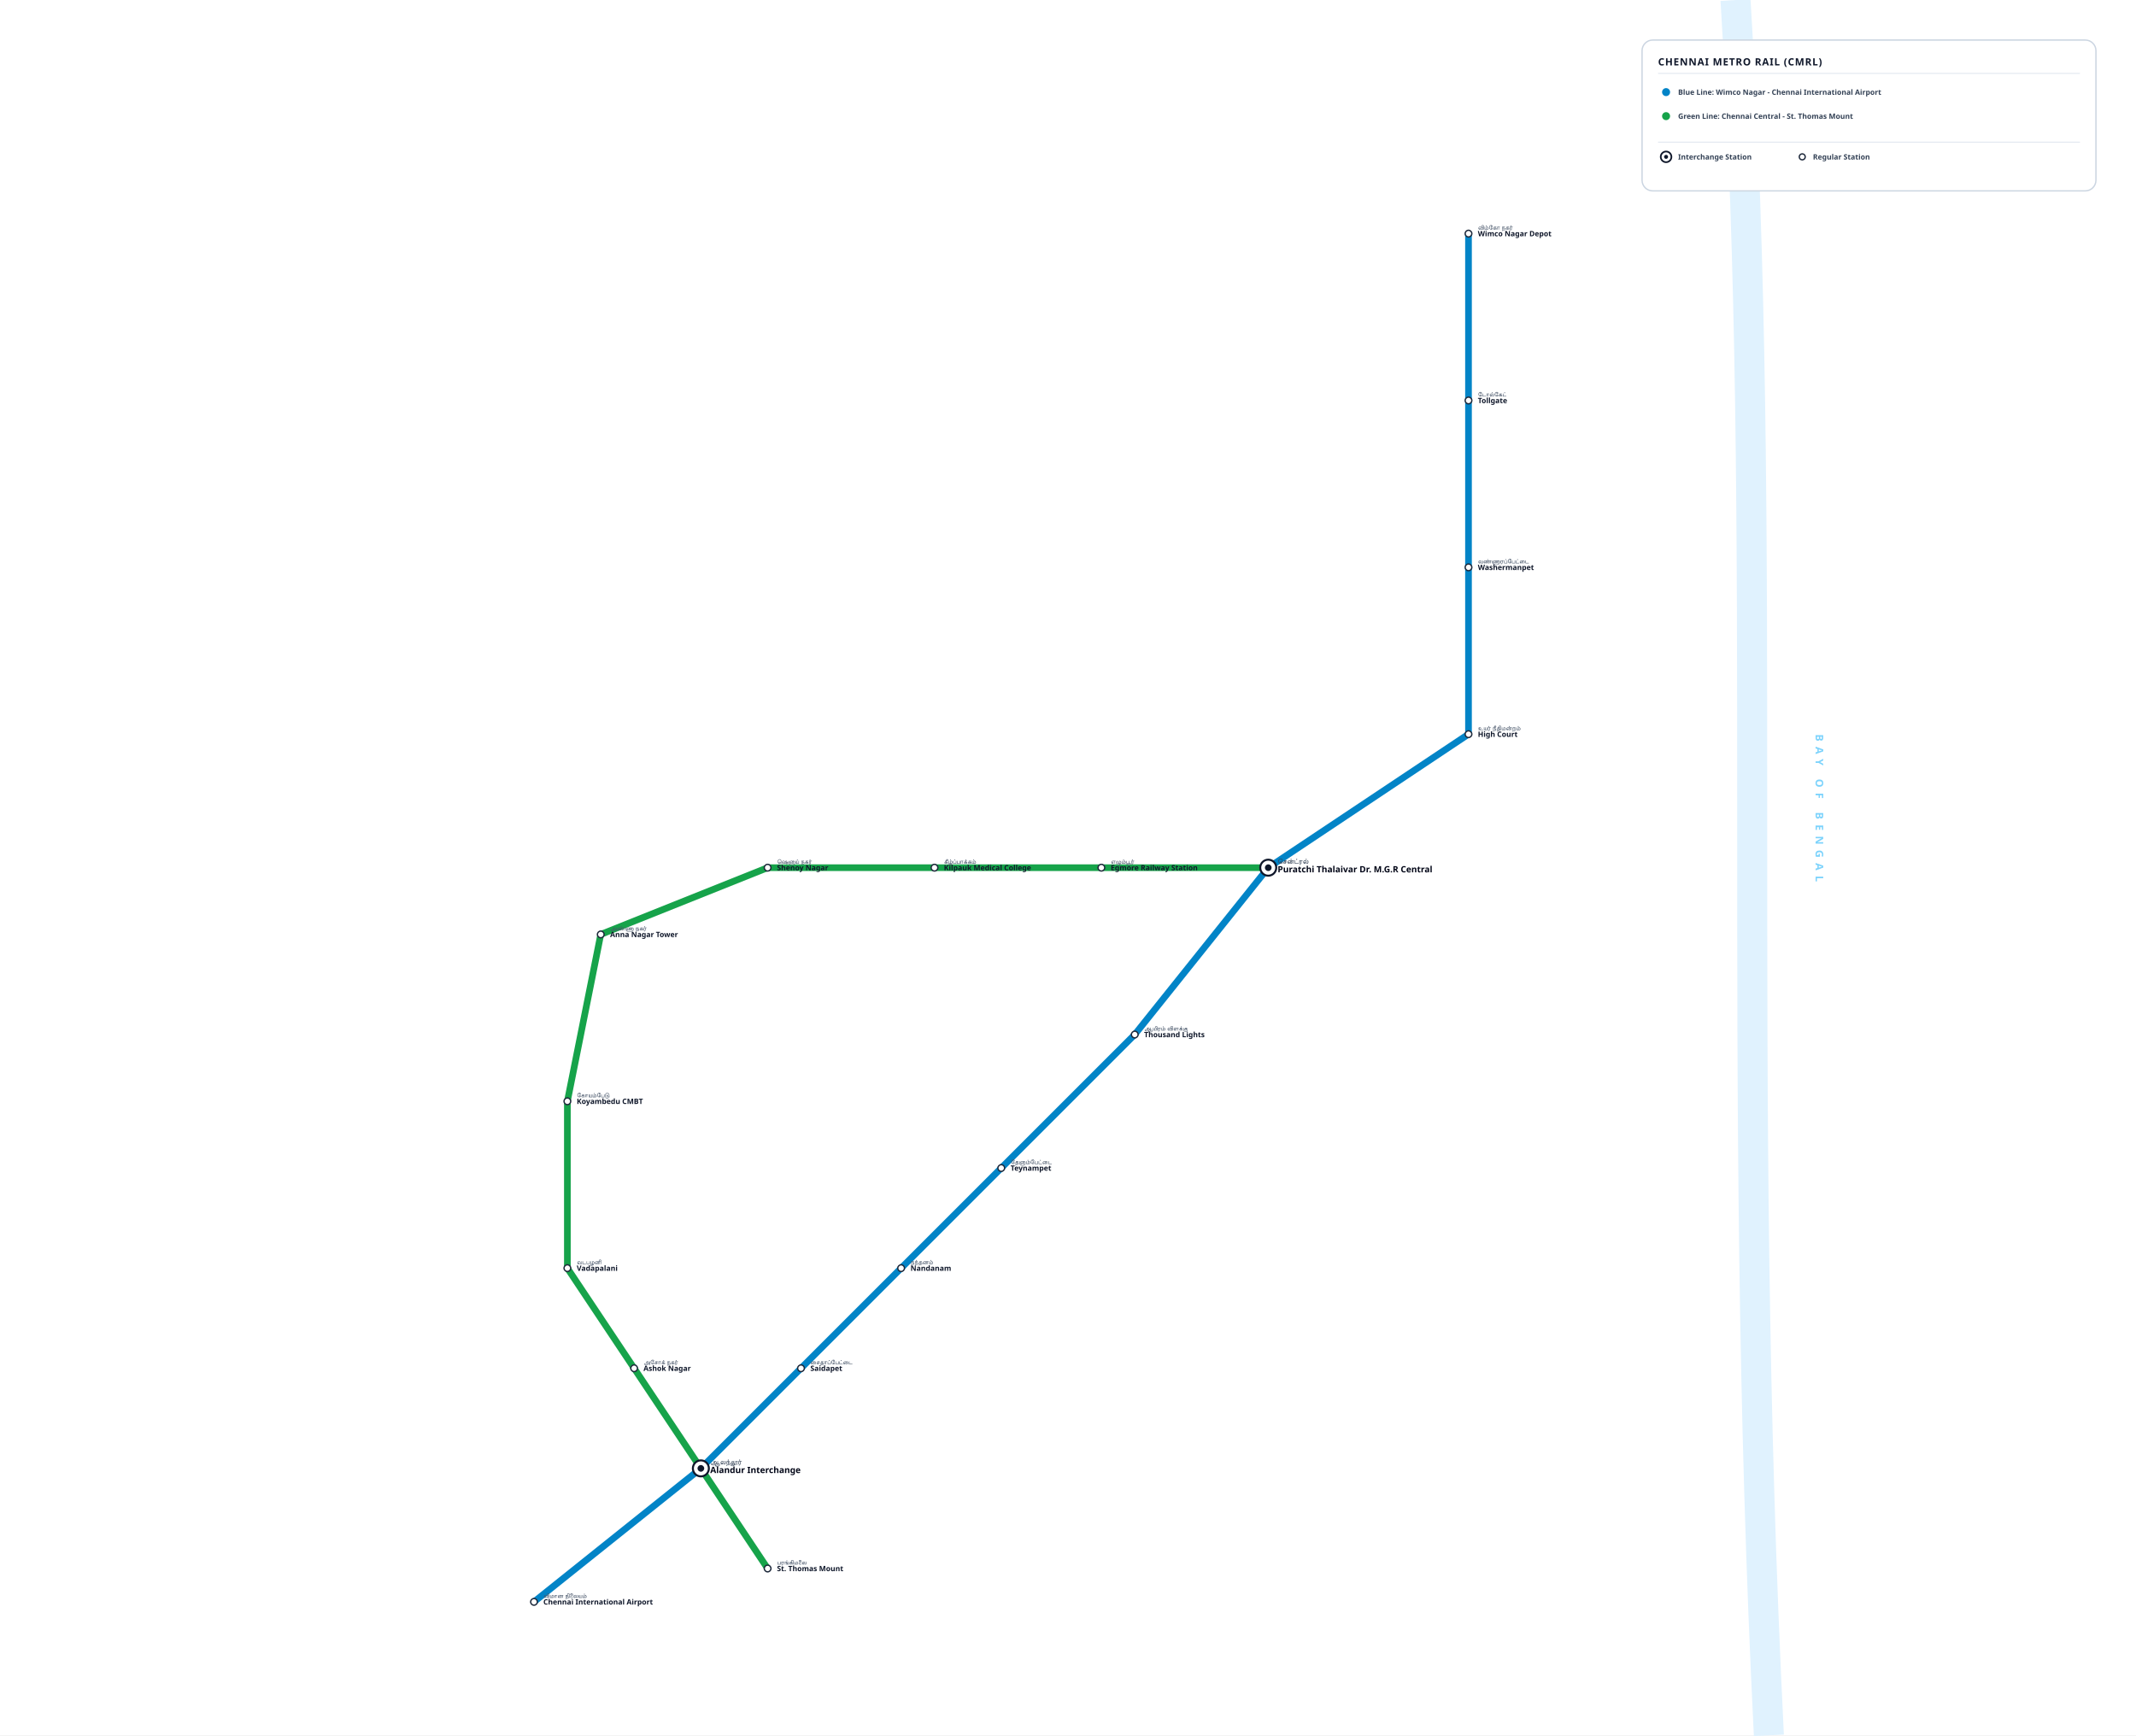
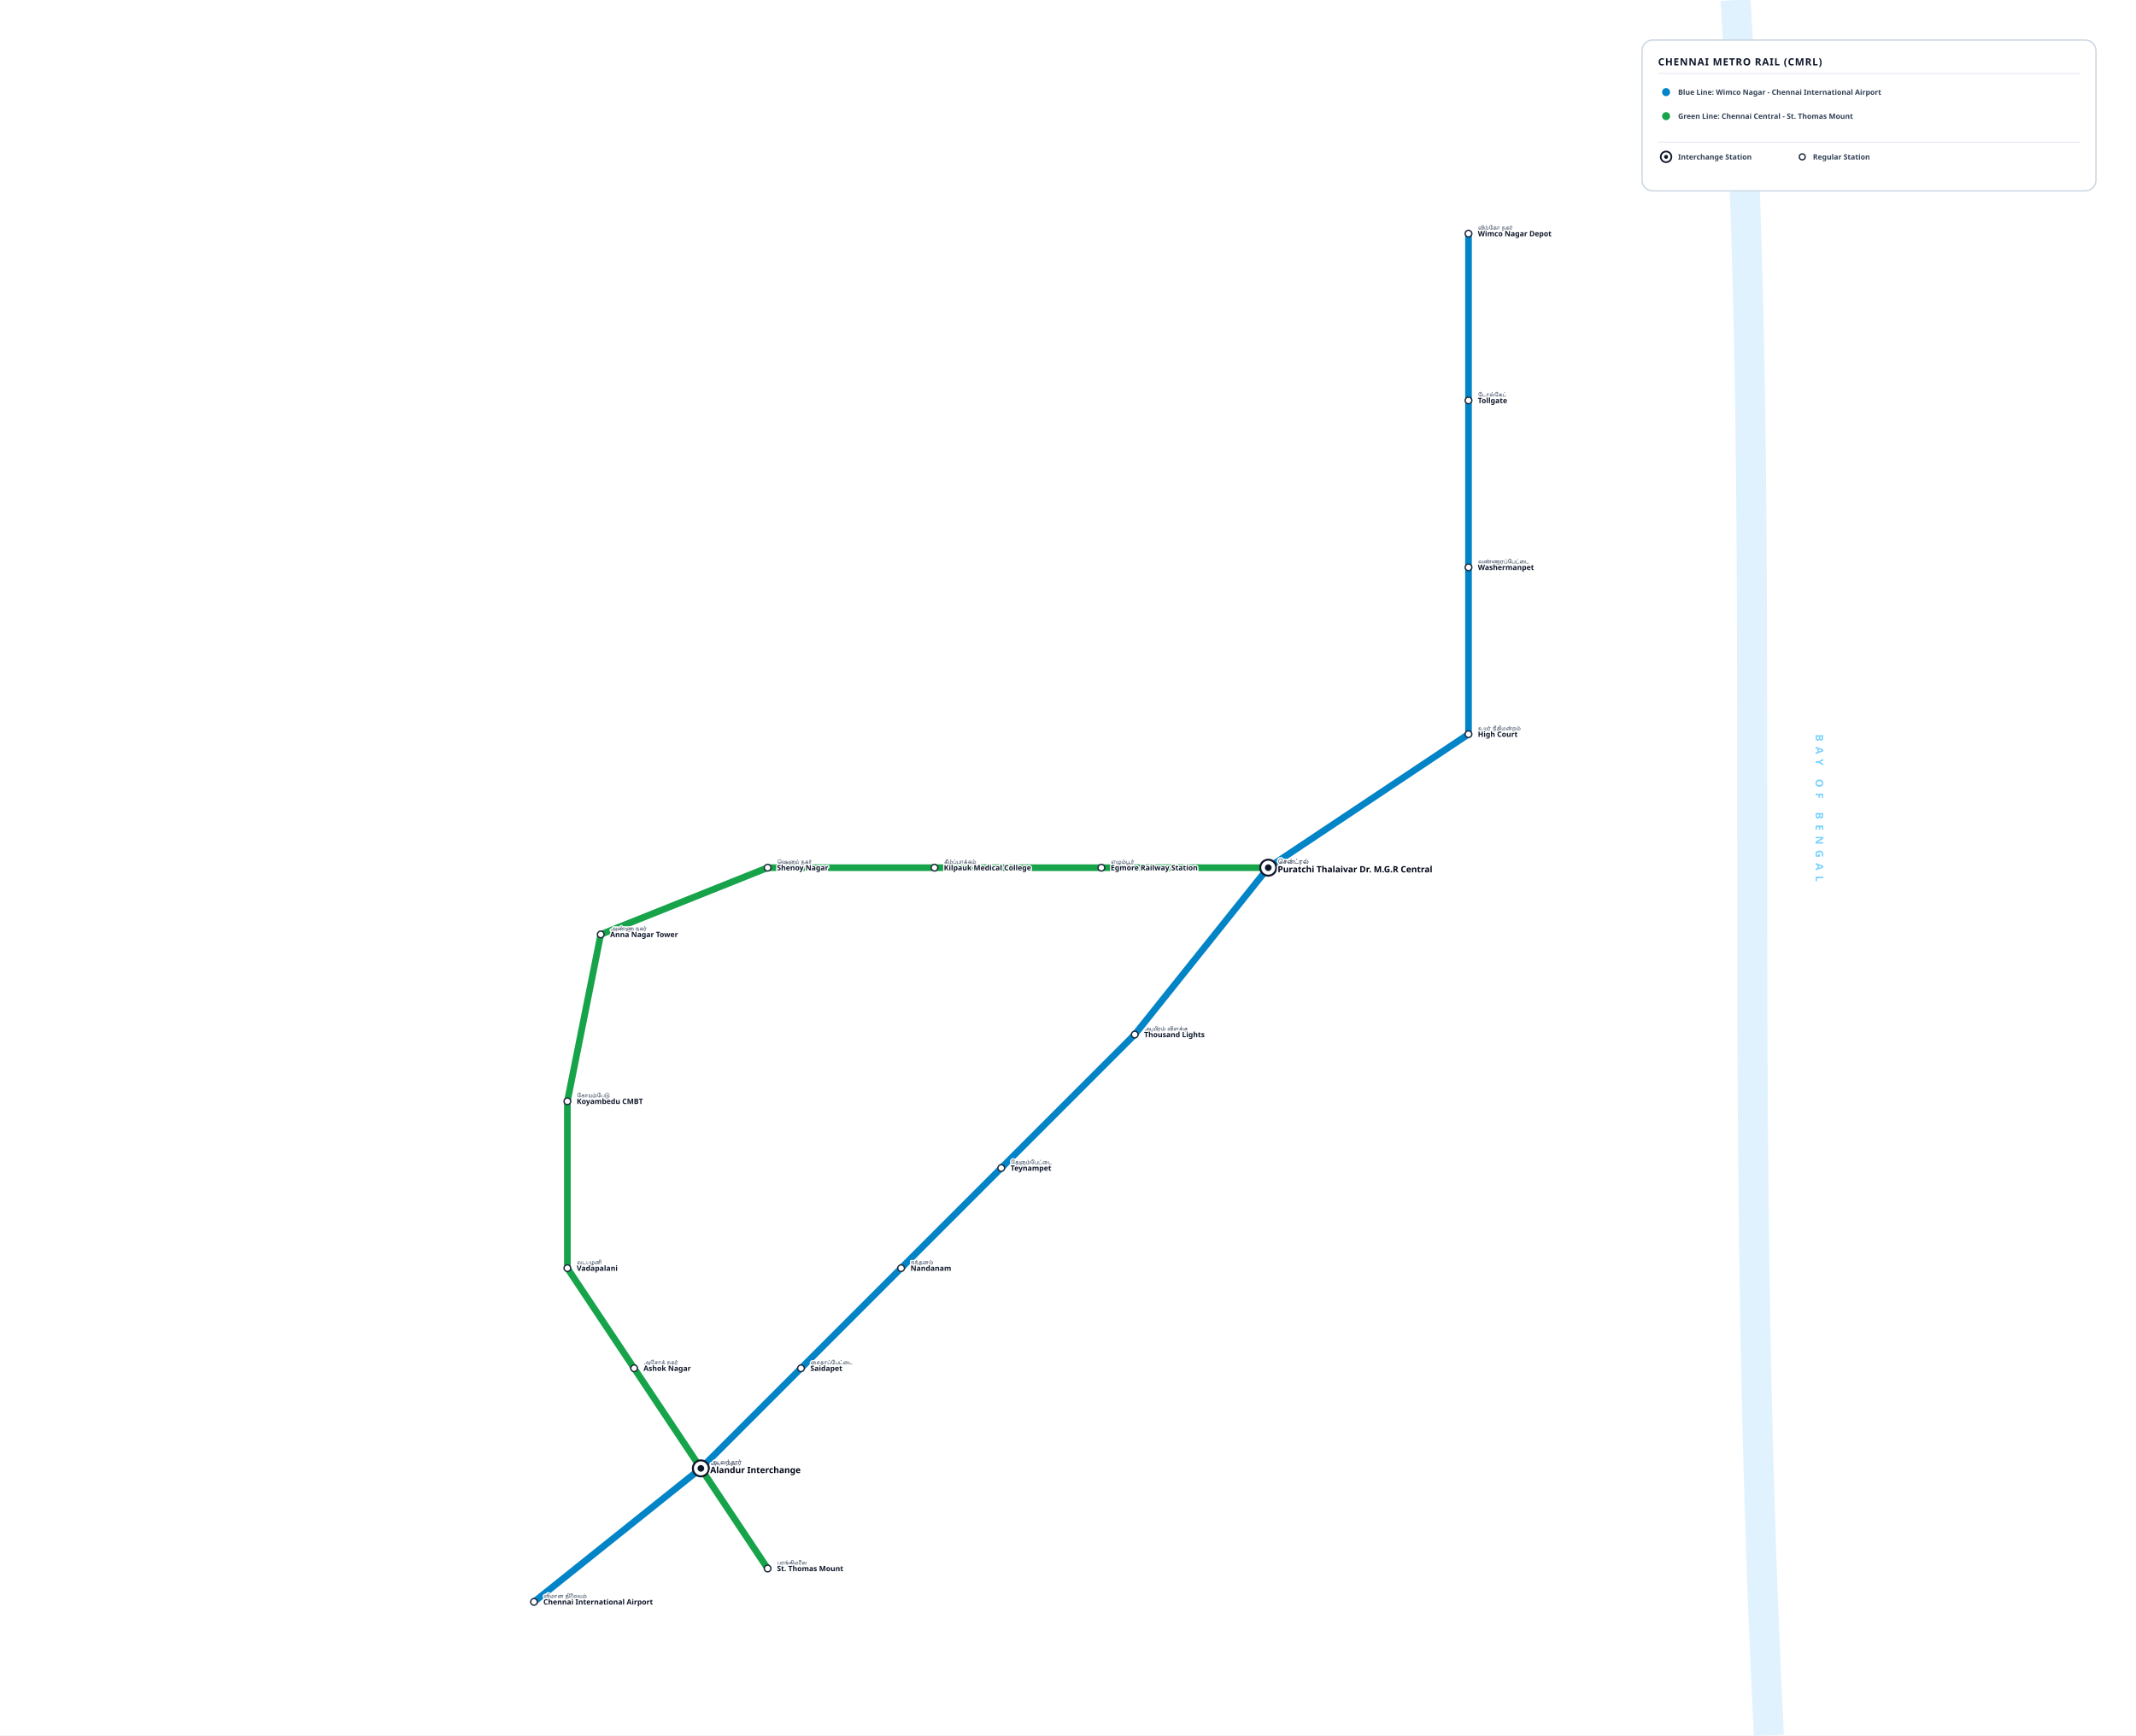
<svg xmlns="http://www.w3.org/2000/svg" viewBox="0 0 3200 2600" width="100%" height="100%">
  <rect width="3200" height="2600" fill="#FFFFFF" />
  <path d="M 2600 0 C 2650 800, 2600 1600, 2650 2600" fill="none" stroke="#E0F2FE" stroke-width="45" />
  <text x="2720" y="1100" font-family="sans-serif" font-size="16" font-weight="800" fill="#7DD3FC" letter-spacing="8" transform="rotate(90 2720 1100)">BAY OF BENGAL</text>
  <g stroke-linecap="round" stroke-linejoin="round">
    <path d="M 2200 350 L 2200 600 L 2200 850 L 2200 1100 L 1900 1300 L 1700 1550 L 1500 1750 L 1350 1900 L 1200 2050 L 1050 2200 L 800 2400" fill="none" stroke="#0284C7" stroke-width="10" />
    <path d="M 1900 1300 L 1650 1300 L 1400 1300 L 1150 1300 L 900 1400 L 850 1650 L 850 1900 L 950 2050 L 1050 2200 L 1150 2350" fill="none" stroke="#16A34A" stroke-width="10" />
  </g>
  <g id="stations-layer">
    <circle cx="2200" cy="350" r="5" fill="#FFFFFF" stroke="#1E293B" stroke-width="2" />
-     <text x="2214" y="344" text-anchor="start" font-family="sans-serif" font-size="9.5" font-weight="500" fill="#475569">விம்கோ நகர்</text>
-     <text x="2214" y="354" text-anchor="start" font-family="sans-serif" font-size="11" font-weight="600" fill="#0F172A">Wimco Nagar Depot</text>
+     <text x="2214" y="344" text-anchor="start" font-family="sans-serif" font-size="9.5" font-weight="500" fill="#475569" paint-order="stroke" stroke="#FFFFFF" stroke-width="4" stroke-linejoin="round">விம்கோ நகர்</text>
+     <text x="2214" y="354" text-anchor="start" font-family="sans-serif" font-size="11" font-weight="600" fill="#0F172A" paint-order="stroke" stroke="#FFFFFF" stroke-width="4" stroke-linejoin="round">Wimco Nagar Depot</text>
    <circle cx="2200" cy="600" r="5" fill="#FFFFFF" stroke="#1E293B" stroke-width="2" />
-     <text x="2214" y="594" text-anchor="start" font-family="sans-serif" font-size="9.5" font-weight="500" fill="#475569">டோல்கேட்</text>
-     <text x="2214" y="604" text-anchor="start" font-family="sans-serif" font-size="11" font-weight="600" fill="#0F172A">Tollgate</text>
+     <text x="2214" y="594" text-anchor="start" font-family="sans-serif" font-size="9.5" font-weight="500" fill="#475569" paint-order="stroke" stroke="#FFFFFF" stroke-width="4" stroke-linejoin="round">டோல்கேட்</text>
+     <text x="2214" y="604" text-anchor="start" font-family="sans-serif" font-size="11" font-weight="600" fill="#0F172A" paint-order="stroke" stroke="#FFFFFF" stroke-width="4" stroke-linejoin="round">Tollgate</text>
    <circle cx="2200" cy="850" r="5" fill="#FFFFFF" stroke="#1E293B" stroke-width="2" />
-     <text x="2214" y="844" text-anchor="start" font-family="sans-serif" font-size="9.5" font-weight="500" fill="#475569">வண்ணாரப்பேட்டை</text>
-     <text x="2214" y="854" text-anchor="start" font-family="sans-serif" font-size="11" font-weight="600" fill="#0F172A">Washermanpet</text>
+     <text x="2214" y="844" text-anchor="start" font-family="sans-serif" font-size="9.5" font-weight="500" fill="#475569" paint-order="stroke" stroke="#FFFFFF" stroke-width="4" stroke-linejoin="round">வண்ணாரப்பேட்டை</text>
+     <text x="2214" y="854" text-anchor="start" font-family="sans-serif" font-size="11" font-weight="600" fill="#0F172A" paint-order="stroke" stroke="#FFFFFF" stroke-width="4" stroke-linejoin="round">Washermanpet</text>
    <circle cx="2200" cy="1100" r="5" fill="#FFFFFF" stroke="#1E293B" stroke-width="2" />
-     <text x="2214" y="1094" text-anchor="start" font-family="sans-serif" font-size="9.5" font-weight="500" fill="#475569">உயர் நீதிமன்றம்</text>
-     <text x="2214" y="1104" text-anchor="start" font-family="sans-serif" font-size="11" font-weight="600" fill="#0F172A">High Court</text>
+     <text x="2214" y="1094" text-anchor="start" font-family="sans-serif" font-size="9.5" font-weight="500" fill="#475569" paint-order="stroke" stroke="#FFFFFF" stroke-width="4" stroke-linejoin="round">உயர் நீதிமன்றம்</text>
+     <text x="2214" y="1104" text-anchor="start" font-family="sans-serif" font-size="11" font-weight="600" fill="#0F172A" paint-order="stroke" stroke="#FFFFFF" stroke-width="4" stroke-linejoin="round">High Court</text>
    <circle cx="1900" cy="1300" r="12" fill="#FFFFFF" stroke="#0F172A" stroke-width="3" />
    <circle cx="1900" cy="1300" r="5" fill="#0F172A" />
-     <text x="1914" y="1294" text-anchor="start" font-family="sans-serif" font-size="11" font-weight="600" fill="#334155">சென்ட்ரல்</text>
-     <text x="1914" y="1307" text-anchor="start" font-family="sans-serif" font-size="13" font-weight="bold" fill="#020617">Puratchi Thalaivar Dr. M.G.R Central</text>
+     <text x="1914" y="1294" text-anchor="start" font-family="sans-serif" font-size="11" font-weight="600" fill="#334155" paint-order="stroke" stroke="#FFFFFF" stroke-width="4.5" stroke-linejoin="round">சென்ட்ரல்</text>
+     <text x="1914" y="1307" text-anchor="start" font-family="sans-serif" font-size="13" font-weight="bold" fill="#020617" paint-order="stroke" stroke="#FFFFFF" stroke-width="4.5" stroke-linejoin="round">Puratchi Thalaivar Dr. M.G.R Central</text>
    <circle cx="1700" cy="1550" r="5" fill="#FFFFFF" stroke="#1E293B" stroke-width="2" />
-     <text x="1714" y="1544" text-anchor="start" font-family="sans-serif" font-size="9.5" font-weight="500" fill="#475569">ஆயிரம் விளக்கு</text>
-     <text x="1714" y="1554" text-anchor="start" font-family="sans-serif" font-size="11" font-weight="600" fill="#0F172A">Thousand Lights</text>
+     <text x="1714" y="1544" text-anchor="start" font-family="sans-serif" font-size="9.5" font-weight="500" fill="#475569" paint-order="stroke" stroke="#FFFFFF" stroke-width="4" stroke-linejoin="round">ஆயிரம் விளக்கு</text>
+     <text x="1714" y="1554" text-anchor="start" font-family="sans-serif" font-size="11" font-weight="600" fill="#0F172A" paint-order="stroke" stroke="#FFFFFF" stroke-width="4" stroke-linejoin="round">Thousand Lights</text>
    <circle cx="1500" cy="1750" r="5" fill="#FFFFFF" stroke="#1E293B" stroke-width="2" />
-     <text x="1514" y="1744" text-anchor="start" font-family="sans-serif" font-size="9.5" font-weight="500" fill="#475569">தேனாம்பேட்டை</text>
-     <text x="1514" y="1754" text-anchor="start" font-family="sans-serif" font-size="11" font-weight="600" fill="#0F172A">Teynampet</text>
+     <text x="1514" y="1744" text-anchor="start" font-family="sans-serif" font-size="9.5" font-weight="500" fill="#475569" paint-order="stroke" stroke="#FFFFFF" stroke-width="4" stroke-linejoin="round">தேனாம்பேட்டை</text>
+     <text x="1514" y="1754" text-anchor="start" font-family="sans-serif" font-size="11" font-weight="600" fill="#0F172A" paint-order="stroke" stroke="#FFFFFF" stroke-width="4" stroke-linejoin="round">Teynampet</text>
    <circle cx="1350" cy="1900" r="5" fill="#FFFFFF" stroke="#1E293B" stroke-width="2" />
-     <text x="1364" y="1894" text-anchor="start" font-family="sans-serif" font-size="9.5" font-weight="500" fill="#475569">நந்தனம்</text>
-     <text x="1364" y="1904" text-anchor="start" font-family="sans-serif" font-size="11" font-weight="600" fill="#0F172A">Nandanam</text>
+     <text x="1364" y="1894" text-anchor="start" font-family="sans-serif" font-size="9.5" font-weight="500" fill="#475569" paint-order="stroke" stroke="#FFFFFF" stroke-width="4" stroke-linejoin="round">நந்தனம்</text>
+     <text x="1364" y="1904" text-anchor="start" font-family="sans-serif" font-size="11" font-weight="600" fill="#0F172A" paint-order="stroke" stroke="#FFFFFF" stroke-width="4" stroke-linejoin="round">Nandanam</text>
    <circle cx="1200" cy="2050" r="5" fill="#FFFFFF" stroke="#1E293B" stroke-width="2" />
-     <text x="1214" y="2044" text-anchor="start" font-family="sans-serif" font-size="9.5" font-weight="500" fill="#475569">சைதாப்பேட்டை</text>
-     <text x="1214" y="2054" text-anchor="start" font-family="sans-serif" font-size="11" font-weight="600" fill="#0F172A">Saidapet</text>
+     <text x="1214" y="2044" text-anchor="start" font-family="sans-serif" font-size="9.5" font-weight="500" fill="#475569" paint-order="stroke" stroke="#FFFFFF" stroke-width="4" stroke-linejoin="round">சைதாப்பேட்டை</text>
+     <text x="1214" y="2054" text-anchor="start" font-family="sans-serif" font-size="11" font-weight="600" fill="#0F172A" paint-order="stroke" stroke="#FFFFFF" stroke-width="4" stroke-linejoin="round">Saidapet</text>
    <circle cx="1050" cy="2200" r="12" fill="#FFFFFF" stroke="#0F172A" stroke-width="3" />
    <circle cx="1050" cy="2200" r="5" fill="#0F172A" />
-     <text x="1064" y="2194" text-anchor="start" font-family="sans-serif" font-size="11" font-weight="600" fill="#334155">ஆலந்தூர்</text>
-     <text x="1064" y="2207" text-anchor="start" font-family="sans-serif" font-size="13" font-weight="bold" fill="#020617">Alandur Interchange</text>
+     <text x="1064" y="2194" text-anchor="start" font-family="sans-serif" font-size="11" font-weight="600" fill="#334155" paint-order="stroke" stroke="#FFFFFF" stroke-width="4.5" stroke-linejoin="round">ஆலந்தூர்</text>
+     <text x="1064" y="2207" text-anchor="start" font-family="sans-serif" font-size="13" font-weight="bold" fill="#020617" paint-order="stroke" stroke="#FFFFFF" stroke-width="4.5" stroke-linejoin="round">Alandur Interchange</text>
    <circle cx="800" cy="2400" r="5" fill="#FFFFFF" stroke="#1E293B" stroke-width="2" />
-     <text x="814" y="2394" text-anchor="start" font-family="sans-serif" font-size="9.5" font-weight="500" fill="#475569">விமான நிலையம்</text>
-     <text x="814" y="2404" text-anchor="start" font-family="sans-serif" font-size="11" font-weight="600" fill="#0F172A">Chennai International Airport</text>
+     <text x="814" y="2394" text-anchor="start" font-family="sans-serif" font-size="9.5" font-weight="500" fill="#475569" paint-order="stroke" stroke="#FFFFFF" stroke-width="4" stroke-linejoin="round">விமான நிலையம்</text>
+     <text x="814" y="2404" text-anchor="start" font-family="sans-serif" font-size="11" font-weight="600" fill="#0F172A" paint-order="stroke" stroke="#FFFFFF" stroke-width="4" stroke-linejoin="round">Chennai International Airport</text>
    <circle cx="1650" cy="1300" r="5" fill="#FFFFFF" stroke="#1E293B" stroke-width="2" />
-     <text x="1664" y="1294" text-anchor="start" font-family="sans-serif" font-size="9.5" font-weight="500" fill="#475569">எழும்பூர்</text>
-     <text x="1664" y="1304" text-anchor="start" font-family="sans-serif" font-size="11" font-weight="600" fill="#0F172A">Egmore Railway Station</text>
+     <text x="1664" y="1294" text-anchor="start" font-family="sans-serif" font-size="9.5" font-weight="500" fill="#475569" paint-order="stroke" stroke="#FFFFFF" stroke-width="4" stroke-linejoin="round">எழும்பூர்</text>
+     <text x="1664" y="1304" text-anchor="start" font-family="sans-serif" font-size="11" font-weight="600" fill="#0F172A" paint-order="stroke" stroke="#FFFFFF" stroke-width="4" stroke-linejoin="round">Egmore Railway Station</text>
    <circle cx="1400" cy="1300" r="5" fill="#FFFFFF" stroke="#1E293B" stroke-width="2" />
-     <text x="1414" y="1294" text-anchor="start" font-family="sans-serif" font-size="9.5" font-weight="500" fill="#475569">கீழ்ப்பாக்கம்</text>
-     <text x="1414" y="1304" text-anchor="start" font-family="sans-serif" font-size="11" font-weight="600" fill="#0F172A">Kilpauk Medical College</text>
+     <text x="1414" y="1294" text-anchor="start" font-family="sans-serif" font-size="9.5" font-weight="500" fill="#475569" paint-order="stroke" stroke="#FFFFFF" stroke-width="4" stroke-linejoin="round">கீழ்ப்பாக்கம்</text>
+     <text x="1414" y="1304" text-anchor="start" font-family="sans-serif" font-size="11" font-weight="600" fill="#0F172A" paint-order="stroke" stroke="#FFFFFF" stroke-width="4" stroke-linejoin="round">Kilpauk Medical College</text>
    <circle cx="1150" cy="1300" r="5" fill="#FFFFFF" stroke="#1E293B" stroke-width="2" />
-     <text x="1164" y="1294" text-anchor="start" font-family="sans-serif" font-size="9.5" font-weight="500" fill="#475569">ஷெனாய் நகர்</text>
-     <text x="1164" y="1304" text-anchor="start" font-family="sans-serif" font-size="11" font-weight="600" fill="#0F172A">Shenoy Nagar</text>
+     <text x="1164" y="1294" text-anchor="start" font-family="sans-serif" font-size="9.5" font-weight="500" fill="#475569" paint-order="stroke" stroke="#FFFFFF" stroke-width="4" stroke-linejoin="round">ஷெனாய் நகர்</text>
+     <text x="1164" y="1304" text-anchor="start" font-family="sans-serif" font-size="11" font-weight="600" fill="#0F172A" paint-order="stroke" stroke="#FFFFFF" stroke-width="4" stroke-linejoin="round">Shenoy Nagar</text>
    <circle cx="900" cy="1400" r="5" fill="#FFFFFF" stroke="#1E293B" stroke-width="2" />
-     <text x="914" y="1394" text-anchor="start" font-family="sans-serif" font-size="9.5" font-weight="500" fill="#475569">அண்ணா நகர்</text>
-     <text x="914" y="1404" text-anchor="start" font-family="sans-serif" font-size="11" font-weight="600" fill="#0F172A">Anna Nagar Tower</text>
+     <text x="914" y="1394" text-anchor="start" font-family="sans-serif" font-size="9.5" font-weight="500" fill="#475569" paint-order="stroke" stroke="#FFFFFF" stroke-width="4" stroke-linejoin="round">அண்ணா நகர்</text>
+     <text x="914" y="1404" text-anchor="start" font-family="sans-serif" font-size="11" font-weight="600" fill="#0F172A" paint-order="stroke" stroke="#FFFFFF" stroke-width="4" stroke-linejoin="round">Anna Nagar Tower</text>
    <circle cx="850" cy="1650" r="5" fill="#FFFFFF" stroke="#1E293B" stroke-width="2" />
-     <text x="864" y="1644" text-anchor="start" font-family="sans-serif" font-size="9.5" font-weight="500" fill="#475569">கோயம்பேடு</text>
-     <text x="864" y="1654" text-anchor="start" font-family="sans-serif" font-size="11" font-weight="600" fill="#0F172A">Koyambedu CMBT</text>
+     <text x="864" y="1644" text-anchor="start" font-family="sans-serif" font-size="9.5" font-weight="500" fill="#475569" paint-order="stroke" stroke="#FFFFFF" stroke-width="4" stroke-linejoin="round">கோயம்பேடு</text>
+     <text x="864" y="1654" text-anchor="start" font-family="sans-serif" font-size="11" font-weight="600" fill="#0F172A" paint-order="stroke" stroke="#FFFFFF" stroke-width="4" stroke-linejoin="round">Koyambedu CMBT</text>
    <circle cx="850" cy="1900" r="5" fill="#FFFFFF" stroke="#1E293B" stroke-width="2" />
-     <text x="864" y="1894" text-anchor="start" font-family="sans-serif" font-size="9.5" font-weight="500" fill="#475569">வடபழனி</text>
-     <text x="864" y="1904" text-anchor="start" font-family="sans-serif" font-size="11" font-weight="600" fill="#0F172A">Vadapalani</text>
+     <text x="864" y="1894" text-anchor="start" font-family="sans-serif" font-size="9.5" font-weight="500" fill="#475569" paint-order="stroke" stroke="#FFFFFF" stroke-width="4" stroke-linejoin="round">வடபழனி</text>
+     <text x="864" y="1904" text-anchor="start" font-family="sans-serif" font-size="11" font-weight="600" fill="#0F172A" paint-order="stroke" stroke="#FFFFFF" stroke-width="4" stroke-linejoin="round">Vadapalani</text>
    <circle cx="950" cy="2050" r="5" fill="#FFFFFF" stroke="#1E293B" stroke-width="2" />
-     <text x="964" y="2044" text-anchor="start" font-family="sans-serif" font-size="9.5" font-weight="500" fill="#475569">அசோக் நகர்</text>
-     <text x="964" y="2054" text-anchor="start" font-family="sans-serif" font-size="11" font-weight="600" fill="#0F172A">Ashok Nagar</text>
+     <text x="964" y="2044" text-anchor="start" font-family="sans-serif" font-size="9.5" font-weight="500" fill="#475569" paint-order="stroke" stroke="#FFFFFF" stroke-width="4" stroke-linejoin="round">அசோக் நகர்</text>
+     <text x="964" y="2054" text-anchor="start" font-family="sans-serif" font-size="11" font-weight="600" fill="#0F172A" paint-order="stroke" stroke="#FFFFFF" stroke-width="4" stroke-linejoin="round">Ashok Nagar</text>
    <circle cx="1150" cy="2350" r="5" fill="#FFFFFF" stroke="#1E293B" stroke-width="2" />
-     <text x="1164" y="2344" text-anchor="start" font-family="sans-serif" font-size="9.5" font-weight="500" fill="#475569">பரங்கிமலை</text>
-     <text x="1164" y="2354" text-anchor="start" font-family="sans-serif" font-size="11" font-weight="600" fill="#0F172A">St. Thomas Mount</text>
+     <text x="1164" y="2344" text-anchor="start" font-family="sans-serif" font-size="9.5" font-weight="500" fill="#475569" paint-order="stroke" stroke="#FFFFFF" stroke-width="4" stroke-linejoin="round">பரங்கிமலை</text>
+     <text x="1164" y="2354" text-anchor="start" font-family="sans-serif" font-size="11" font-weight="600" fill="#0F172A" paint-order="stroke" stroke="#FFFFFF" stroke-width="4" stroke-linejoin="round">St. Thomas Mount</text>
  </g>
  <g transform="translate(2460, 60)">
    <rect width="680" height="226" rx="16" ry="16" fill="#FFFFFF" stroke="#CBD5E1" stroke-width="2" />
    <text x="24" y="38" font-family="sans-serif" font-size="15" font-weight="bold" fill="#0F172A" letter-spacing="1">CHENNAI METRO RAIL (CMRL)</text>
    <line x1="24" y1="50" x2="656" y2="50" stroke="#E2E8F0" stroke-width="1.5" />
    <circle cx="36" cy="78" r="6" fill="#0284C7" />
    <text x="54" y="82" font-family="sans-serif" font-size="11" font-weight="600" fill="#334155">Blue Line: Wimco Nagar - Chennai International Airport</text>
    <circle cx="36" cy="114" r="6" fill="#16A34A" />
    <text x="54" y="118" font-family="sans-serif" font-size="11" font-weight="600" fill="#334155">Green Line: Chennai Central - St. Thomas Mount</text>
    <line x1="24" y1="153" x2="656" y2="153" stroke="#E2E8F0" stroke-width="1.5" />
    <circle cx="36" cy="175" r="8" fill="#FFFFFF" stroke="#0F172A" stroke-width="2.5" />
    <circle cx="36" cy="175" r="3" fill="#0F172A" />
    <text x="54" y="179" font-family="sans-serif" font-size="11" font-weight="600" fill="#334155">Interchange Station</text>
    <circle cx="240" cy="175" r="4.5" fill="#FFFFFF" stroke="#1E293B" stroke-width="2" />
    <text x="256" y="179" font-family="sans-serif" font-size="11" font-weight="600" fill="#334155">Regular Station</text>
  </g>
</svg>
